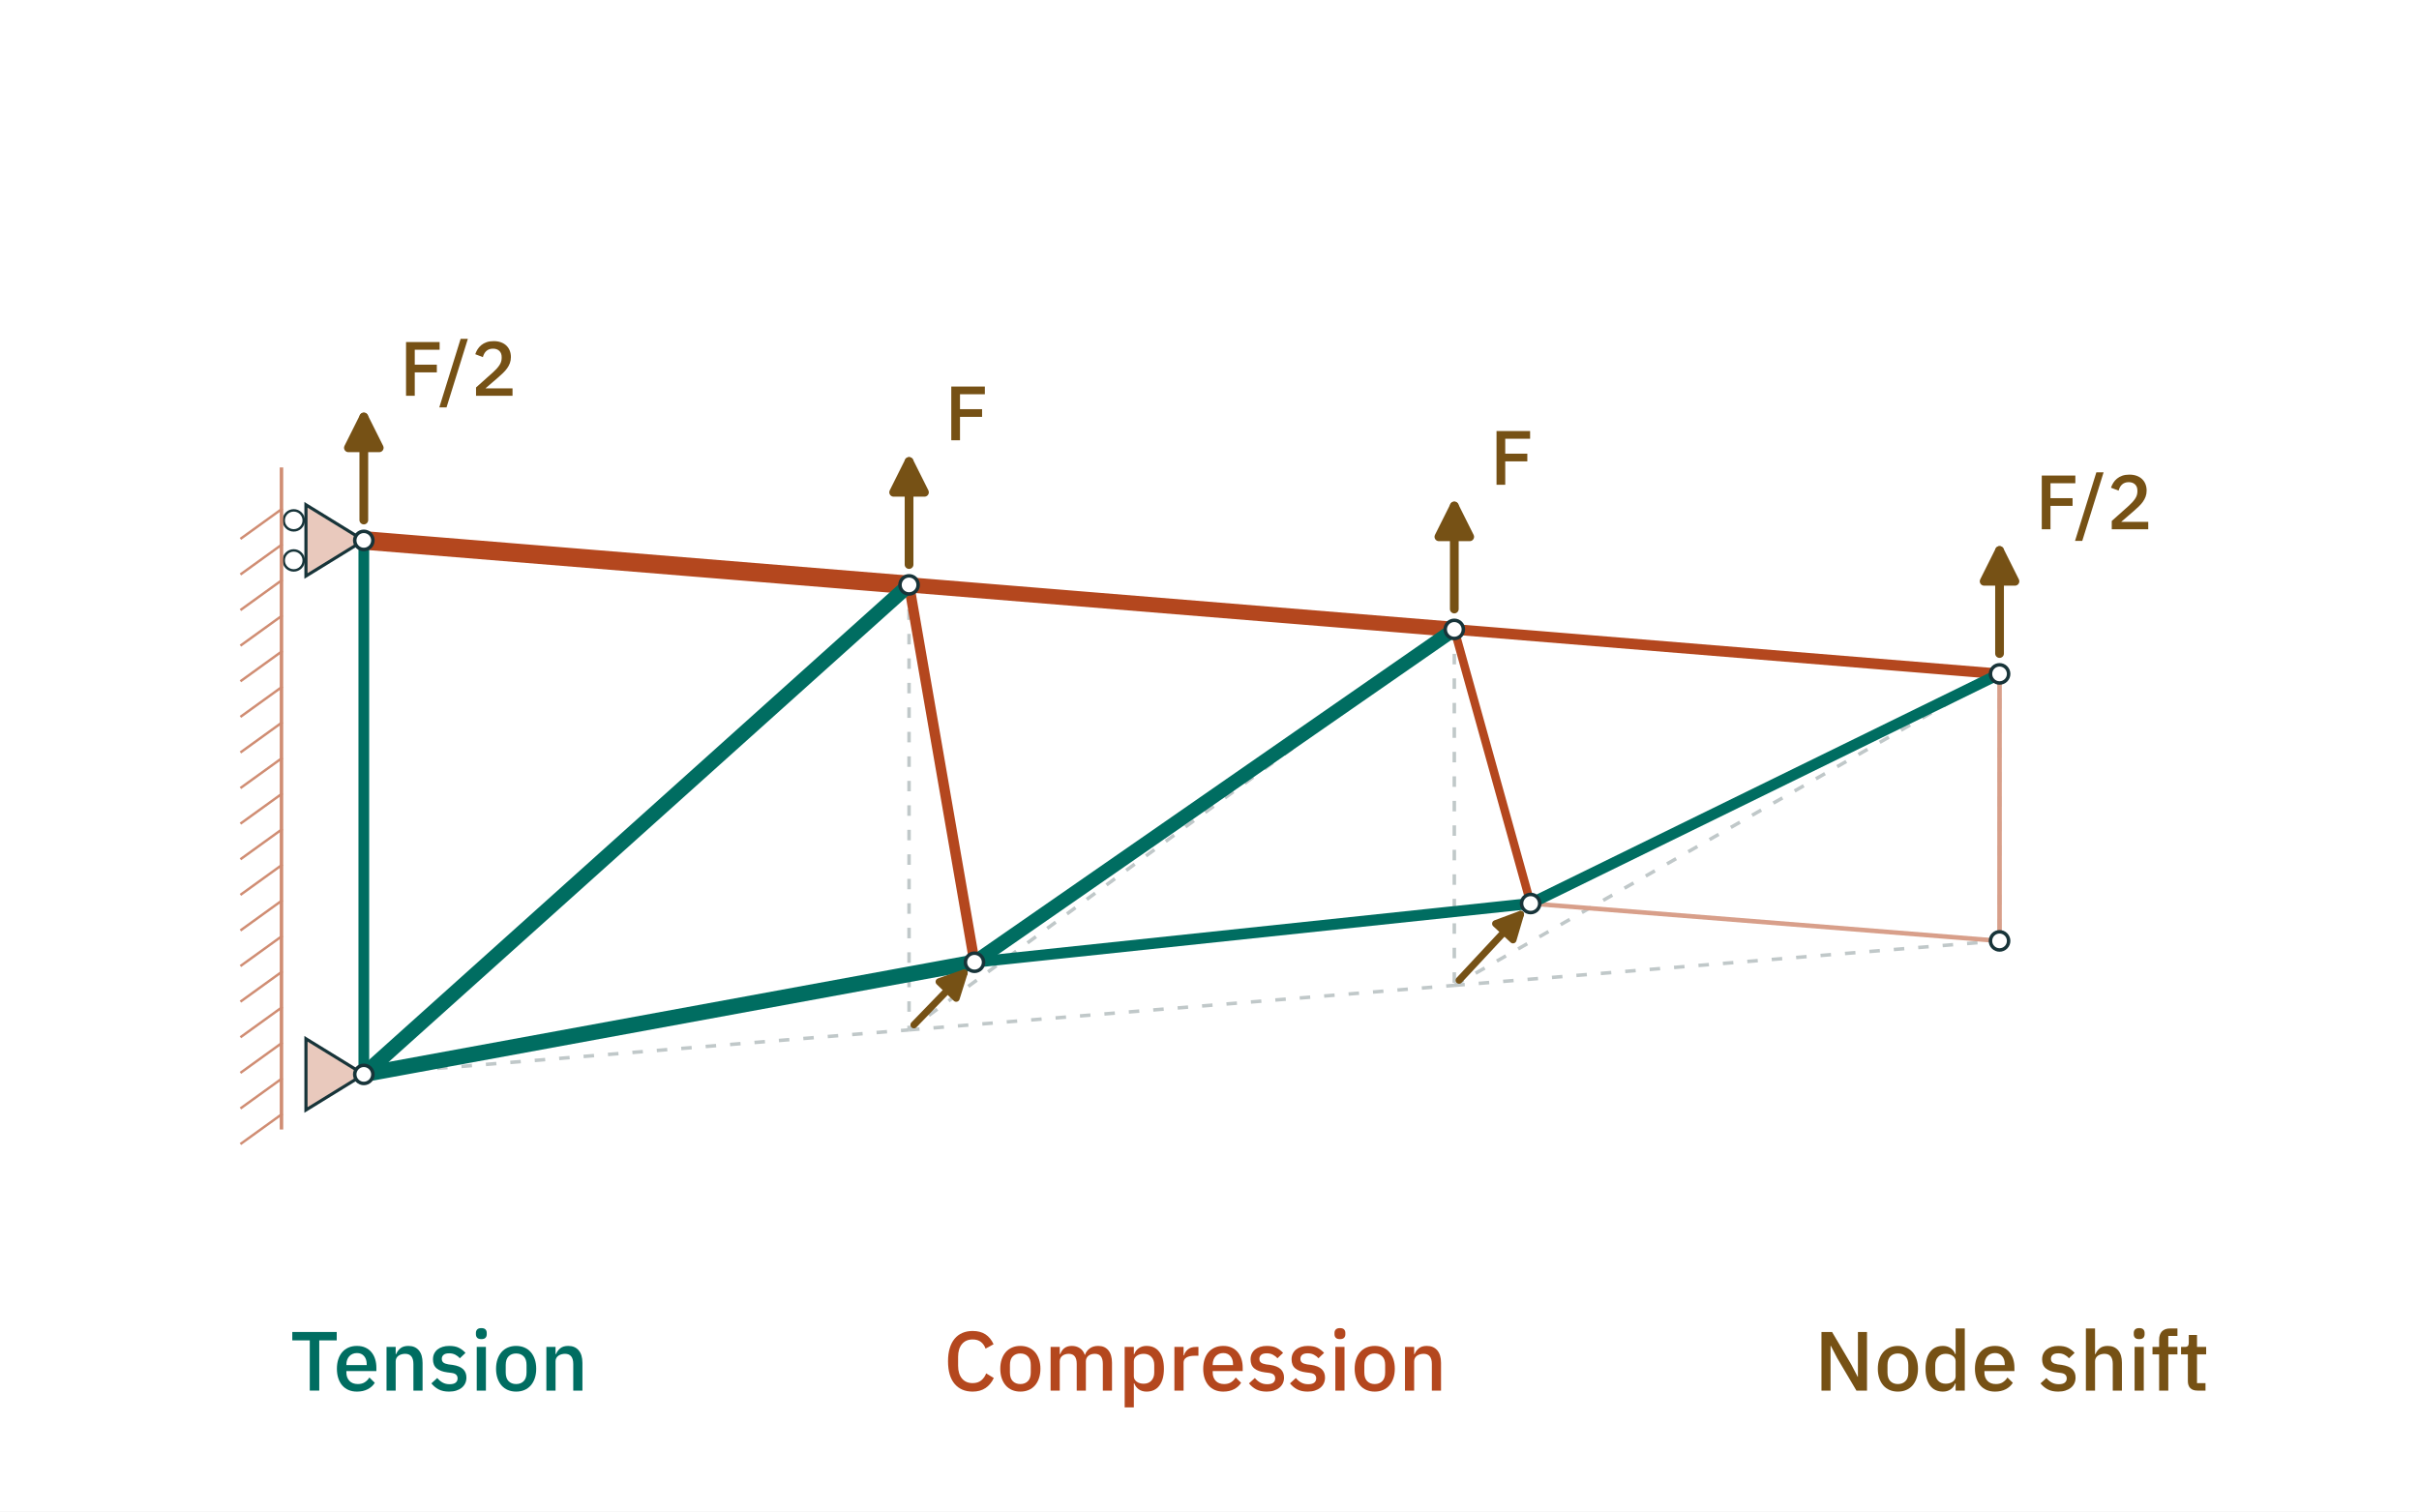
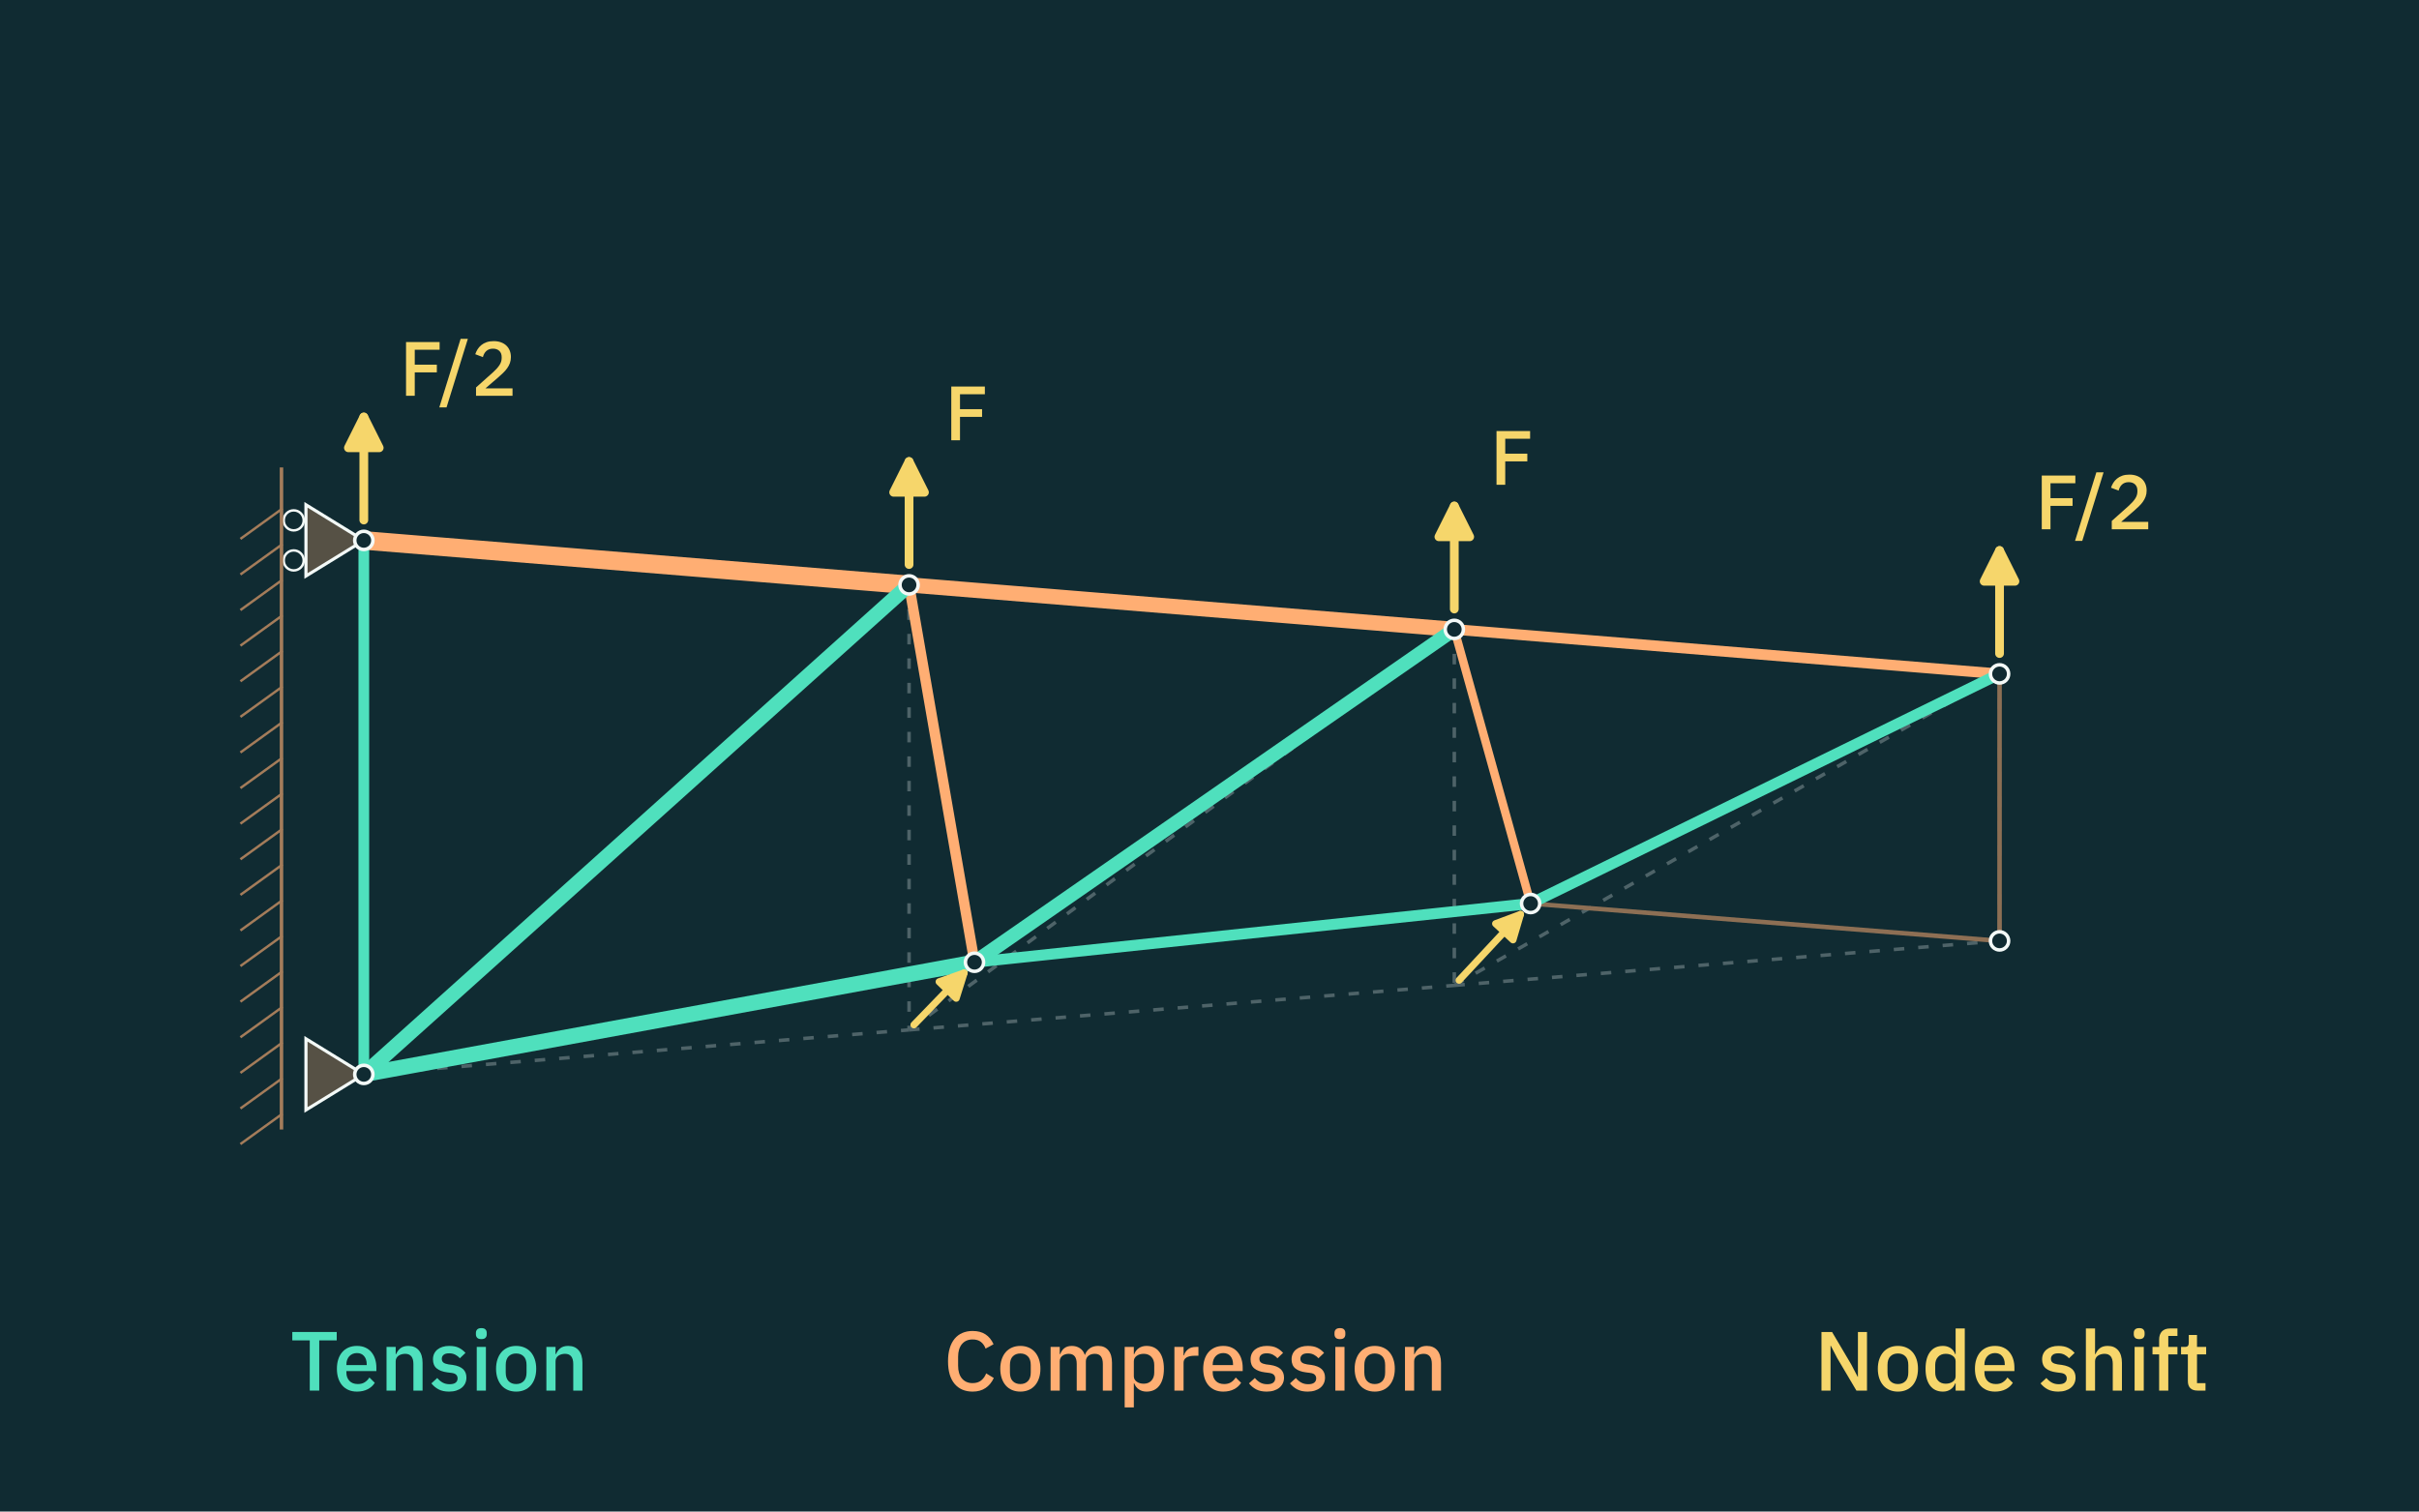
- <svg xmlns="http://www.w3.org/2000/svg" xmlns:xlink="http://www.w3.org/1999/xlink" fill="#173439" width="691.2pt" height="432pt" viewBox="0 0 691.2 432" version="1.1">
+ <svg xmlns="http://www.w3.org/2000/svg" xmlns:xlink="http://www.w3.org/1999/xlink" fill="#f3f9f7" width="691.2pt" height="432pt" viewBox="0 0 691.2 432" version="1.1">
  <defs>
    <style type="text/css">*{stroke-linejoin: round; stroke-linecap: butt}</style>
  </defs>
  <g id="figure_1">
    <g id="patch_1">
-       <path d="M 0 432 L 691.2 432 L 691.2 0 L 0 0 z " style="fill: #ffffff" />
+       <path d="M 0 432 L 691.2 432 L 691.2 0 L 0 0 z " style="fill: #102b32" />
    </g>
    <g id="axes_1">
      <g id="patch_2">
-         <path d="M 103.956 154.449 L 87.423 144.274 L 87.423 164.623 z " clip-path="url(#p56dc78a3fa)" style="fill: #e9c9bd; stroke: #173439; stroke-width: 0.9; stroke-linejoin: miter" />
+         <path d="M 103.956 154.449 L 87.423 144.274 L 87.423 164.623 z " clip-path="url(#p56dc78a3fa)" style="fill: #565145; stroke: #f3f9f7; stroke-width: 0.9; stroke-linejoin: miter" />
      </g>
      <g id="patch_3">
-         <path d="M 103.956 307.066 L 87.423 296.891 L 87.423 317.24 z " clip-path="url(#p56dc78a3fa)" style="fill: #e9c9bd; stroke: #173439; stroke-width: 0.9; stroke-linejoin: miter" />
+         <path d="M 103.956 307.066 L 87.423 296.891 L 87.423 317.24 z " clip-path="url(#p56dc78a3fa)" style="fill: #565145; stroke: #f3f9f7; stroke-width: 0.9; stroke-linejoin: miter" />
      </g>
      <g id="patch_4">
-         <path d="M 83.926 163.033 C 84.684 163.033 85.412 162.732 85.949 162.195 C 86.486 161.659 86.787 160.931 86.787 160.172 C 86.787 159.413 86.486 158.685 85.949 158.148 C 85.412 157.612 84.684 157.31 83.926 157.31 C 83.167 157.31 82.439 157.612 81.902 158.148 C 81.365 158.685 81.064 159.413 81.064 160.172 C 81.064 160.931 81.365 161.659 81.902 162.195 C 82.439 162.732 83.167 163.033 83.926 163.033 z " clip-path="url(#p56dc78a3fa)" style="fill: #ffffff; stroke: #173439; stroke-width: 0.7; stroke-linejoin: miter" />
+         <path d="M 83.926 163.033 C 84.684 163.033 85.412 162.732 85.949 162.195 C 86.486 161.659 86.787 160.931 86.787 160.172 C 86.787 159.413 86.486 158.685 85.949 158.148 C 85.412 157.612 84.684 157.31 83.926 157.31 C 83.167 157.31 82.439 157.612 81.902 158.148 C 81.365 158.685 81.064 159.413 81.064 160.172 C 81.064 160.931 81.365 161.659 81.902 162.195 C 82.439 162.732 83.167 163.033 83.926 163.033 z " clip-path="url(#p56dc78a3fa)" style="fill: #102b32; stroke: #f3f9f7; stroke-width: 0.7; stroke-linejoin: miter" />
      </g>
      <g id="patch_5">
-         <path d="M 83.926 151.587 C 84.684 151.587 85.412 151.286 85.949 150.749 C 86.486 150.212 86.787 149.484 86.787 148.726 C 86.787 147.967 86.486 147.239 85.949 146.702 C 85.412 146.165 84.684 145.864 83.926 145.864 C 83.167 145.864 82.439 146.165 81.902 146.702 C 81.365 147.239 81.064 147.967 81.064 148.726 C 81.064 149.484 81.365 150.212 81.902 150.749 C 82.439 151.286 83.167 151.587 83.926 151.587 z " clip-path="url(#p56dc78a3fa)" style="fill: #ffffff; stroke: #173439; stroke-width: 0.7; stroke-linejoin: miter" />
+         <path d="M 83.926 151.587 C 84.684 151.587 85.412 151.286 85.949 150.749 C 86.486 150.212 86.787 149.484 86.787 148.726 C 86.787 147.967 86.486 147.239 85.949 146.702 C 85.412 146.165 84.684 145.864 83.926 145.864 C 83.167 145.864 82.439 146.165 81.902 146.702 C 81.365 147.239 81.064 147.967 81.064 148.726 C 81.064 149.484 81.365 150.212 81.902 150.749 C 82.439 151.286 83.167 151.587 83.926 151.587 z " clip-path="url(#p56dc78a3fa)" style="fill: #102b32; stroke: #f3f9f7; stroke-width: 0.7; stroke-linejoin: miter" />
      </g>
      <g id="line2d_1">
-         <path d="M 103.956 154.449 L 259.753 167.167 " clip-path="url(#p56dc78a3fa)" style="fill: none; stroke-dasharray: 3,4; stroke-dashoffset: 0; stroke: #c0c8c9" />
+         <path d="M 103.956 154.449 L 259.753 167.167 " clip-path="url(#p56dc78a3fa)" style="fill: none; stroke-dasharray: 3,4; stroke-dashoffset: 0; stroke: #4e6368" />
      </g>
      <g id="line2d_2">
-         <path d="M 259.753 167.167 L 415.549 179.885 " clip-path="url(#p56dc78a3fa)" style="fill: none; stroke-dasharray: 3,4; stroke-dashoffset: 0; stroke: #c0c8c9" />
+         <path d="M 259.753 167.167 L 415.549 179.885 " clip-path="url(#p56dc78a3fa)" style="fill: none; stroke-dasharray: 3,4; stroke-dashoffset: 0; stroke: #4e6368" />
      </g>
      <g id="line2d_3">
-         <path d="M 415.549 179.885 L 571.346 192.603 " clip-path="url(#p56dc78a3fa)" style="fill: none; stroke-dasharray: 3,4; stroke-dashoffset: 0; stroke: #c0c8c9" />
+         <path d="M 415.549 179.885 L 571.346 192.603 " clip-path="url(#p56dc78a3fa)" style="fill: none; stroke-dasharray: 3,4; stroke-dashoffset: 0; stroke: #4e6368" />
      </g>
      <g id="line2d_4">
-         <path d="M 103.956 307.066 L 259.753 294.348 " clip-path="url(#p56dc78a3fa)" style="fill: none; stroke-dasharray: 3,4; stroke-dashoffset: 0; stroke: #c0c8c9" />
+         <path d="M 103.956 307.066 L 259.753 294.348 " clip-path="url(#p56dc78a3fa)" style="fill: none; stroke-dasharray: 3,4; stroke-dashoffset: 0; stroke: #4e6368" />
      </g>
      <g id="line2d_5">
-         <path d="M 259.753 294.348 L 415.549 281.629 " clip-path="url(#p56dc78a3fa)" style="fill: none; stroke-dasharray: 3,4; stroke-dashoffset: 0; stroke: #c0c8c9" />
+         <path d="M 259.753 294.348 L 415.549 281.629 " clip-path="url(#p56dc78a3fa)" style="fill: none; stroke-dasharray: 3,4; stroke-dashoffset: 0; stroke: #4e6368" />
      </g>
      <g id="line2d_6">
-         <path d="M 415.549 281.629 L 571.346 268.911 " clip-path="url(#p56dc78a3fa)" style="fill: none; stroke-dasharray: 3,4; stroke-dashoffset: 0; stroke: #c0c8c9" />
+         <path d="M 415.549 281.629 L 571.346 268.911 " clip-path="url(#p56dc78a3fa)" style="fill: none; stroke-dasharray: 3,4; stroke-dashoffset: 0; stroke: #4e6368" />
      </g>
      <g id="line2d_7">
-         <path d="M 103.956 154.449 L 103.956 307.066 " clip-path="url(#p56dc78a3fa)" style="fill: none; stroke-dasharray: 3,4; stroke-dashoffset: 0; stroke: #c0c8c9" />
+         <path d="M 103.956 154.449 L 103.956 307.066 " clip-path="url(#p56dc78a3fa)" style="fill: none; stroke-dasharray: 3,4; stroke-dashoffset: 0; stroke: #4e6368" />
      </g>
      <g id="line2d_8">
-         <path d="M 259.753 167.167 L 259.753 294.348 " clip-path="url(#p56dc78a3fa)" style="fill: none; stroke-dasharray: 3,4; stroke-dashoffset: 0; stroke: #c0c8c9" />
+         <path d="M 259.753 167.167 L 259.753 294.348 " clip-path="url(#p56dc78a3fa)" style="fill: none; stroke-dasharray: 3,4; stroke-dashoffset: 0; stroke: #4e6368" />
      </g>
      <g id="line2d_9">
-         <path d="M 415.549 179.885 L 415.549 281.629 " clip-path="url(#p56dc78a3fa)" style="fill: none; stroke-dasharray: 3,4; stroke-dashoffset: 0; stroke: #c0c8c9" />
+         <path d="M 415.549 179.885 L 415.549 281.629 " clip-path="url(#p56dc78a3fa)" style="fill: none; stroke-dasharray: 3,4; stroke-dashoffset: 0; stroke: #4e6368" />
      </g>
      <g id="line2d_10">
-         <path d="M 571.346 192.603 L 571.346 268.911 " clip-path="url(#p56dc78a3fa)" style="fill: none; stroke-dasharray: 3,4; stroke-dashoffset: 0; stroke: #c0c8c9" />
+         <path d="M 571.346 192.603 L 571.346 268.911 " clip-path="url(#p56dc78a3fa)" style="fill: none; stroke-dasharray: 3,4; stroke-dashoffset: 0; stroke: #4e6368" />
      </g>
      <g id="line2d_11">
-         <path d="M 103.956 307.066 L 259.753 167.167 " clip-path="url(#p56dc78a3fa)" style="fill: none; stroke-dasharray: 3,4; stroke-dashoffset: 0; stroke: #c0c8c9" />
+         <path d="M 103.956 307.066 L 259.753 167.167 " clip-path="url(#p56dc78a3fa)" style="fill: none; stroke-dasharray: 3,4; stroke-dashoffset: 0; stroke: #4e6368" />
      </g>
      <g id="line2d_12">
-         <path d="M 259.753 294.348 L 415.549 179.885 " clip-path="url(#p56dc78a3fa)" style="fill: none; stroke-dasharray: 3,4; stroke-dashoffset: 0; stroke: #c0c8c9" />
+         <path d="M 259.753 294.348 L 415.549 179.885 " clip-path="url(#p56dc78a3fa)" style="fill: none; stroke-dasharray: 3,4; stroke-dashoffset: 0; stroke: #4e6368" />
      </g>
      <g id="line2d_13">
-         <path d="M 415.549 281.629 L 571.346 192.603 " clip-path="url(#p56dc78a3fa)" style="fill: none; stroke-dasharray: 3,4; stroke-dashoffset: 0; stroke: #c0c8c9" />
+         <path d="M 415.549 281.629 L 571.346 192.603 " clip-path="url(#p56dc78a3fa)" style="fill: none; stroke-dasharray: 3,4; stroke-dashoffset: 0; stroke: #4e6368" />
      </g>
      <g id="line2d_14">
-         <path d="M 103.956 154.449 L 259.753 167.167 " clip-path="url(#p56dc78a3fa)" style="fill: none; stroke: #b4471e; stroke-width: 5.3; stroke-linecap: round" />
+         <path d="M 103.956 154.449 L 259.753 167.167 " clip-path="url(#p56dc78a3fa)" style="fill: none; stroke: #ffae73; stroke-width: 5.3; stroke-linecap: round" />
      </g>
      <g id="line2d_15">
-         <path d="M 259.753 167.167 L 415.549 179.885 " clip-path="url(#p56dc78a3fa)" style="fill: none; stroke: #b4471e; stroke-width: 4.348; stroke-linecap: round" />
+         <path d="M 259.753 167.167 L 415.549 179.885 " clip-path="url(#p56dc78a3fa)" style="fill: none; stroke: #ffae73; stroke-width: 4.348; stroke-linecap: round" />
      </g>
      <g id="line2d_16">
-         <path d="M 415.549 179.885 L 571.346 192.603 " clip-path="url(#p56dc78a3fa)" style="fill: none; stroke: #b4471e; stroke-width: 3.046; stroke-linecap: round" />
+         <path d="M 415.549 179.885 L 571.346 192.603 " clip-path="url(#p56dc78a3fa)" style="fill: none; stroke: #ffae73; stroke-width: 3.046; stroke-linecap: round" />
      </g>
      <g id="line2d_17">
-         <path d="M 103.956 307.066 L 278.449 275.016 " clip-path="url(#p56dc78a3fa)" style="fill: none; stroke: #006d61; stroke-width: 4.445; stroke-linecap: round" />
+         <path d="M 103.956 307.066 L 278.449 275.016 " clip-path="url(#p56dc78a3fa)" style="fill: none; stroke: #4fe0bd; stroke-width: 4.445; stroke-linecap: round" />
      </g>
      <g id="line2d_18">
-         <path d="M 278.449 275.016 L 437.361 258.228 " clip-path="url(#p56dc78a3fa)" style="fill: none; stroke: #006d61; stroke-width: 3.136; stroke-linecap: round" />
+         <path d="M 278.449 275.016 L 437.361 258.228 " clip-path="url(#p56dc78a3fa)" style="fill: none; stroke: #4fe0bd; stroke-width: 3.136; stroke-linecap: round" />
      </g>
      <g id="line2d_19">
-         <path d="M 437.361 258.228 L 571.346 268.911 " clip-path="url(#p56dc78a3fa)" style="fill: none; stroke: #d89f8a; stroke-width: 1.3; stroke-linecap: round" />
+         <path d="M 437.361 258.228 L 571.346 268.911 " clip-path="url(#p56dc78a3fa)" style="fill: none; stroke: #8d6f54; stroke-width: 1.3; stroke-linecap: round" />
      </g>
      <g id="line2d_20">
-         <path d="M 103.956 154.449 L 103.956 307.066 " clip-path="url(#p56dc78a3fa)" style="fill: none; stroke: #006d61; stroke-width: 3.061; stroke-linecap: round" />
+         <path d="M 103.956 154.449 L 103.956 307.066 " clip-path="url(#p56dc78a3fa)" style="fill: none; stroke: #4fe0bd; stroke-width: 3.061; stroke-linecap: round" />
      </g>
      <g id="line2d_21">
-         <path d="M 259.753 167.167 L 278.449 275.016 " clip-path="url(#p56dc78a3fa)" style="fill: none; stroke: #b4471e; stroke-width: 2.961; stroke-linecap: round" />
+         <path d="M 259.753 167.167 L 278.449 275.016 " clip-path="url(#p56dc78a3fa)" style="fill: none; stroke: #ffae73; stroke-width: 2.961; stroke-linecap: round" />
      </g>
      <g id="line2d_22">
-         <path d="M 415.549 179.885 L 437.361 258.228 " clip-path="url(#p56dc78a3fa)" style="fill: none; stroke: #b4471e; stroke-width: 2.395; stroke-linecap: round" />
+         <path d="M 415.549 179.885 L 437.361 258.228 " clip-path="url(#p56dc78a3fa)" style="fill: none; stroke: #ffae73; stroke-width: 2.395; stroke-linecap: round" />
      </g>
      <g id="line2d_23">
-         <path d="M 571.346 192.603 L 571.346 268.911 " clip-path="url(#p56dc78a3fa)" style="fill: none; stroke: #d89f8a; stroke-width: 1.3; stroke-linecap: round" />
+         <path d="M 571.346 192.603 L 571.346 268.911 " clip-path="url(#p56dc78a3fa)" style="fill: none; stroke: #8d6f54; stroke-width: 1.3; stroke-linecap: round" />
      </g>
      <g id="line2d_24">
-         <path d="M 103.956 307.066 L 259.753 167.167 " clip-path="url(#p56dc78a3fa)" style="fill: none; stroke: #006d61; stroke-width: 4.206; stroke-linecap: round" />
+         <path d="M 103.956 307.066 L 259.753 167.167 " clip-path="url(#p56dc78a3fa)" style="fill: none; stroke: #4fe0bd; stroke-width: 4.206; stroke-linecap: round" />
      </g>
      <g id="line2d_25">
-         <path d="M 278.449 275.016 L 415.549 179.885 " clip-path="url(#p56dc78a3fa)" style="fill: none; stroke: #006d61; stroke-width: 3.99; stroke-linecap: round" />
+         <path d="M 278.449 275.016 L 415.549 179.885 " clip-path="url(#p56dc78a3fa)" style="fill: none; stroke: #4fe0bd; stroke-width: 3.99; stroke-linecap: round" />
      </g>
      <g id="line2d_26">
-         <path d="M 437.361 258.228 L 571.346 192.603 " clip-path="url(#p56dc78a3fa)" style="fill: none; stroke: #006d61; stroke-width: 3.143; stroke-linecap: round" />
+         <path d="M 437.361 258.228 L 571.346 192.603 " clip-path="url(#p56dc78a3fa)" style="fill: none; stroke: #4fe0bd; stroke-width: 3.143; stroke-linecap: round" />
      </g>
      <g id="line2d_27">
-         <path d="M 80.428 322.327 L 80.428 134.1 " clip-path="url(#p56dc78a3fa)" style="fill: none; stroke: #d08d73; stroke-linecap: square" />
+         <path d="M 80.428 322.327 L 80.428 134.1 " clip-path="url(#p56dc78a3fa)" style="fill: none; stroke: #a47c5a; stroke-linecap: square" />
      </g>
      <g id="line2d_28">
-         <path d="M 68.982 326.779 L 80.428 318.512 " clip-path="url(#p56dc78a3fa)" style="fill: none; stroke: #d08d73; stroke-width: 0.7; stroke-linecap: square" />
+         <path d="M 68.982 326.779 L 80.428 318.512 " clip-path="url(#p56dc78a3fa)" style="fill: none; stroke: #a47c5a; stroke-width: 0.7; stroke-linecap: square" />
      </g>
      <g id="line2d_29">
-         <path d="M 68.982 316.604 L 80.428 308.337 " clip-path="url(#p56dc78a3fa)" style="fill: none; stroke: #d08d73; stroke-width: 0.7; stroke-linecap: square" />
+         <path d="M 68.982 316.604 L 80.428 308.337 " clip-path="url(#p56dc78a3fa)" style="fill: none; stroke: #a47c5a; stroke-width: 0.7; stroke-linecap: square" />
      </g>
      <g id="line2d_30">
-         <path d="M 68.982 306.43 L 80.428 298.163 " clip-path="url(#p56dc78a3fa)" style="fill: none; stroke: #d08d73; stroke-width: 0.7; stroke-linecap: square" />
+         <path d="M 68.982 306.43 L 80.428 298.163 " clip-path="url(#p56dc78a3fa)" style="fill: none; stroke: #a47c5a; stroke-width: 0.7; stroke-linecap: square" />
      </g>
      <g id="line2d_31">
-         <path d="M 68.982 296.255 L 80.428 287.988 " clip-path="url(#p56dc78a3fa)" style="fill: none; stroke: #d08d73; stroke-width: 0.7; stroke-linecap: square" />
+         <path d="M 68.982 296.255 L 80.428 287.988 " clip-path="url(#p56dc78a3fa)" style="fill: none; stroke: #a47c5a; stroke-width: 0.7; stroke-linecap: square" />
      </g>
      <g id="line2d_32">
-         <path d="M 68.982 286.081 L 80.428 277.814 " clip-path="url(#p56dc78a3fa)" style="fill: none; stroke: #d08d73; stroke-width: 0.7; stroke-linecap: square" />
+         <path d="M 68.982 286.081 L 80.428 277.814 " clip-path="url(#p56dc78a3fa)" style="fill: none; stroke: #a47c5a; stroke-width: 0.7; stroke-linecap: square" />
      </g>
      <g id="line2d_33">
-         <path d="M 68.982 275.906 L 80.428 267.64 " clip-path="url(#p56dc78a3fa)" style="fill: none; stroke: #d08d73; stroke-width: 0.7; stroke-linecap: square" />
+         <path d="M 68.982 275.906 L 80.428 267.64 " clip-path="url(#p56dc78a3fa)" style="fill: none; stroke: #a47c5a; stroke-width: 0.7; stroke-linecap: square" />
      </g>
      <g id="line2d_34">
-         <path d="M 68.982 265.732 L 80.428 257.465 " clip-path="url(#p56dc78a3fa)" style="fill: none; stroke: #d08d73; stroke-width: 0.7; stroke-linecap: square" />
+         <path d="M 68.982 265.732 L 80.428 257.465 " clip-path="url(#p56dc78a3fa)" style="fill: none; stroke: #a47c5a; stroke-width: 0.7; stroke-linecap: square" />
      </g>
      <g id="line2d_35">
-         <path d="M 68.982 255.557 L 80.428 247.291 " clip-path="url(#p56dc78a3fa)" style="fill: none; stroke: #d08d73; stroke-width: 0.7; stroke-linecap: square" />
+         <path d="M 68.982 255.557 L 80.428 247.291 " clip-path="url(#p56dc78a3fa)" style="fill: none; stroke: #a47c5a; stroke-width: 0.7; stroke-linecap: square" />
      </g>
      <g id="line2d_36">
-         <path d="M 68.982 245.383 L 80.428 237.116 " clip-path="url(#p56dc78a3fa)" style="fill: none; stroke: #d08d73; stroke-width: 0.7; stroke-linecap: square" />
+         <path d="M 68.982 245.383 L 80.428 237.116 " clip-path="url(#p56dc78a3fa)" style="fill: none; stroke: #a47c5a; stroke-width: 0.7; stroke-linecap: square" />
      </g>
      <g id="line2d_37">
-         <path d="M 68.982 235.208 L 80.428 226.942 " clip-path="url(#p56dc78a3fa)" style="fill: none; stroke: #d08d73; stroke-width: 0.7; stroke-linecap: square" />
+         <path d="M 68.982 235.208 L 80.428 226.942 " clip-path="url(#p56dc78a3fa)" style="fill: none; stroke: #a47c5a; stroke-width: 0.7; stroke-linecap: square" />
      </g>
      <g id="line2d_38">
-         <path d="M 68.982 225.034 L 80.428 216.767 " clip-path="url(#p56dc78a3fa)" style="fill: none; stroke: #d08d73; stroke-width: 0.7; stroke-linecap: square" />
+         <path d="M 68.982 225.034 L 80.428 216.767 " clip-path="url(#p56dc78a3fa)" style="fill: none; stroke: #a47c5a; stroke-width: 0.7; stroke-linecap: square" />
      </g>
      <g id="line2d_39">
-         <path d="M 68.982 214.86 L 80.428 206.593 " clip-path="url(#p56dc78a3fa)" style="fill: none; stroke: #d08d73; stroke-width: 0.7; stroke-linecap: square" />
+         <path d="M 68.982 214.86 L 80.428 206.593 " clip-path="url(#p56dc78a3fa)" style="fill: none; stroke: #a47c5a; stroke-width: 0.7; stroke-linecap: square" />
      </g>
      <g id="line2d_40">
-         <path d="M 68.982 204.685 L 80.428 196.418 " clip-path="url(#p56dc78a3fa)" style="fill: none; stroke: #d08d73; stroke-width: 0.7; stroke-linecap: square" />
+         <path d="M 68.982 204.685 L 80.428 196.418 " clip-path="url(#p56dc78a3fa)" style="fill: none; stroke: #a47c5a; stroke-width: 0.7; stroke-linecap: square" />
      </g>
      <g id="line2d_41">
-         <path d="M 68.982 194.511 L 80.428 186.244 " clip-path="url(#p56dc78a3fa)" style="fill: none; stroke: #d08d73; stroke-width: 0.7; stroke-linecap: square" />
+         <path d="M 68.982 194.511 L 80.428 186.244 " clip-path="url(#p56dc78a3fa)" style="fill: none; stroke: #a47c5a; stroke-width: 0.7; stroke-linecap: square" />
      </g>
      <g id="line2d_42">
-         <path d="M 68.982 184.336 L 80.428 176.069 " clip-path="url(#p56dc78a3fa)" style="fill: none; stroke: #d08d73; stroke-width: 0.7; stroke-linecap: square" />
+         <path d="M 68.982 184.336 L 80.428 176.069 " clip-path="url(#p56dc78a3fa)" style="fill: none; stroke: #a47c5a; stroke-width: 0.7; stroke-linecap: square" />
      </g>
      <g id="line2d_43">
-         <path d="M 68.982 174.162 L 80.428 165.895 " clip-path="url(#p56dc78a3fa)" style="fill: none; stroke: #d08d73; stroke-width: 0.7; stroke-linecap: square" />
+         <path d="M 68.982 174.162 L 80.428 165.895 " clip-path="url(#p56dc78a3fa)" style="fill: none; stroke: #a47c5a; stroke-width: 0.7; stroke-linecap: square" />
      </g>
      <g id="line2d_44">
-         <path d="M 68.982 163.987 L 80.428 155.72 " clip-path="url(#p56dc78a3fa)" style="fill: none; stroke: #d08d73; stroke-width: 0.7; stroke-linecap: square" />
+         <path d="M 68.982 163.987 L 80.428 155.72 " clip-path="url(#p56dc78a3fa)" style="fill: none; stroke: #a47c5a; stroke-width: 0.7; stroke-linecap: square" />
      </g>
      <g id="line2d_45">
-         <path d="M 68.982 153.813 L 80.428 145.546 " clip-path="url(#p56dc78a3fa)" style="fill: none; stroke: #d08d73; stroke-width: 0.7; stroke-linecap: square" />
+         <path d="M 68.982 153.813 L 80.428 145.546 " clip-path="url(#p56dc78a3fa)" style="fill: none; stroke: #a47c5a; stroke-width: 0.7; stroke-linecap: square" />
      </g>
      <g id="patch_6">
-         <path d="M 103.956 148.629 Q 103.956 132.509 103.956 119.184 " style="fill: none; stroke: #765115; stroke-width: 2.5; stroke-linecap: round" />
-         <path d="M 99.556 127.984 L 103.956 119.184 L 108.356 127.984 z " style="fill: #765115; stroke: #765115; stroke-width: 2.5; stroke-linecap: round" />
+         <path d="M 103.956 148.629 Q 103.956 132.509 103.956 119.184 " style="fill: none; stroke: #f6d66b; stroke-width: 2.5; stroke-linecap: round" />
+         <path d="M 99.556 127.984 L 103.956 119.184 L 108.356 127.984 z " style="fill: #f6d66b; stroke: #f6d66b; stroke-width: 2.5; stroke-linecap: round" />
      </g>
      <g id="text_1">
-         <g style="fill: #765115" transform="translate(114.1309 113.1149) scale(0.22 -0.22)">
+         <g style="fill: #f6d66b" transform="translate(114.1309 113.1149) scale(0.22 -0.22)">
          <defs>
            <path id="IBMPlexSans-Medm-26" d="M 550 0 L 550 4467 L 3341 4467 L 3341 3827 L 1274 3827 L 1274 2586 L 3110 2586 L 3110 1946 L 1274 1946 L 1274 0 L 550 0 z " transform="scale(0.015625)" />
            <path id="IBMPlexSans-Medm-79" d="M 45 -966 L 1818 4736 L 2419 4736 L 646 -966 L 45 -966 z " transform="scale(0.015625)" />
            <path id="IBMPlexSans-Medm-3f" d="M 3462 0 L 429 0 L 429 691 L 1856 1965 Q 2195 2272 2377 2550 Q 2560 2829 2560 3136 L 2560 3219 Q 2560 3546 2365 3731 Q 2170 3917 1837 3917 Q 1651 3917 1513 3862 Q 1376 3808 1273 3712 Q 1171 3616 1104 3488 Q 1037 3360 998 3213 L 365 3456 Q 435 3667 556 3862 Q 678 4058 864 4211 Q 1050 4365 1302 4454 Q 1555 4544 1894 4544 Q 2234 4544 2502 4445 Q 2771 4346 2953 4170 Q 3136 3994 3232 3750 Q 3328 3507 3328 3219 Q 3328 2950 3245 2720 Q 3162 2490 3014 2285 Q 2867 2080 2672 1894 Q 2477 1709 2259 1517 L 1210 614 L 3462 614 L 3462 0 z " transform="scale(0.015625)" />
          </defs>
          <use xlink:href="#IBMPlexSans-Medm-26" />
          <use xlink:href="#IBMPlexSans-Medm-79" transform="translate(51.09375 0)" />
          <use xlink:href="#IBMPlexSans-Medm-3f" transform="translate(92.79688 0)" />
        </g>
      </g>
      <g id="patch_7">
-         <path d="M 259.753 161.347 Q 259.753 145.227 259.753 131.902 " style="fill: none; stroke: #765115; stroke-width: 2.5; stroke-linecap: round" />
-         <path d="M 255.353 140.702 L 259.753 131.902 L 264.153 140.702 z " style="fill: #765115; stroke: #765115; stroke-width: 2.5; stroke-linecap: round" />
+         <path d="M 259.753 161.347 Q 259.753 145.227 259.753 131.902 " style="fill: none; stroke: #f6d66b; stroke-width: 2.5; stroke-linecap: round" />
+         <path d="M 255.353 140.702 L 259.753 131.902 L 264.153 140.702 z " style="fill: #f6d66b; stroke: #f6d66b; stroke-width: 2.5; stroke-linecap: round" />
      </g>
      <g id="text_2">
-         <g style="fill: #765115" transform="translate(269.9274 125.833) scale(0.22 -0.22)">
+         <g style="fill: #f6d66b" transform="translate(269.9274 125.833) scale(0.22 -0.22)">
          <use xlink:href="#IBMPlexSans-Medm-26" />
        </g>
      </g>
      <g id="patch_8">
-         <path d="M 415.549 174.065 Q 415.549 157.945 415.549 144.62 " style="fill: none; stroke: #765115; stroke-width: 2.5; stroke-linecap: round" />
-         <path d="M 411.149 153.42 L 415.549 144.62 L 419.949 153.42 z " style="fill: #765115; stroke: #765115; stroke-width: 2.5; stroke-linecap: round" />
+         <path d="M 415.549 174.065 Q 415.549 157.945 415.549 144.62 " style="fill: none; stroke: #f6d66b; stroke-width: 2.5; stroke-linecap: round" />
+         <path d="M 411.149 153.42 L 415.549 144.62 L 419.949 153.42 z " style="fill: #f6d66b; stroke: #f6d66b; stroke-width: 2.5; stroke-linecap: round" />
      </g>
      <g id="text_3">
-         <g style="fill: #765115" transform="translate(425.7239 138.551) scale(0.22 -0.22)">
+         <g style="fill: #f6d66b" transform="translate(425.7239 138.551) scale(0.22 -0.22)">
          <use xlink:href="#IBMPlexSans-Medm-26" />
        </g>
      </g>
      <g id="patch_9">
-         <path d="M 571.346 186.783 Q 571.346 170.663 571.346 157.338 " style="fill: none; stroke: #765115; stroke-width: 2.5; stroke-linecap: round" />
-         <path d="M 566.946 166.138 L 571.346 157.338 L 575.746 166.138 z " style="fill: #765115; stroke: #765115; stroke-width: 2.5; stroke-linecap: round" />
+         <path d="M 571.346 186.783 Q 571.346 170.663 571.346 157.338 " style="fill: none; stroke: #f6d66b; stroke-width: 2.5; stroke-linecap: round" />
+         <path d="M 566.946 166.138 L 571.346 157.338 L 575.746 166.138 z " style="fill: #f6d66b; stroke: #f6d66b; stroke-width: 2.5; stroke-linecap: round" />
      </g>
      <g id="text_4">
-         <g style="fill: #765115" transform="translate(581.5204 151.2691) scale(0.22 -0.22)">
+         <g style="fill: #f6d66b" transform="translate(581.5204 151.2691) scale(0.22 -0.22)">
          <use xlink:href="#IBMPlexSans-Medm-26" />
          <use xlink:href="#IBMPlexSans-Medm-79" transform="translate(51.09375 0)" />
          <use xlink:href="#IBMPlexSans-Medm-3f" transform="translate(92.79688 0)" />
        </g>
      </g>
      <g id="patch_10">
-         <path d="M 261.143 292.91 Q 269.1 284.683 275.502 278.063 " style="fill: none; stroke: #765115; stroke-width: 2; stroke-linecap: round" />
-         <path d="M 268.331 280.587 L 275.502 278.063 L 273.219 285.315 z " style="fill: #765115; stroke: #765115; stroke-width: 2; stroke-linecap: round" />
+         <path d="M 261.143 292.91 Q 269.1 284.683 275.502 278.063 " style="fill: none; stroke: #f6d66b; stroke-width: 2; stroke-linecap: round" />
+         <path d="M 268.331 280.587 L 275.502 278.063 L 273.219 285.315 z " style="fill: #f6d66b; stroke: #f6d66b; stroke-width: 2; stroke-linecap: round" />
      </g>
      <g id="patch_11">
-         <path d="M 416.915 280.164 Q 426.456 269.928 434.471 261.329 " style="fill: none; stroke: #765115; stroke-width: 2; stroke-linecap: round" />
-         <path d="M 427.348 263.985 L 434.471 261.329 L 432.322 268.621 z " style="fill: #765115; stroke: #765115; stroke-width: 2; stroke-linecap: round" />
+         <path d="M 416.915 280.164 Q 426.456 269.928 434.471 261.329 " style="fill: none; stroke: #f6d66b; stroke-width: 2; stroke-linecap: round" />
+         <path d="M 427.348 263.985 L 434.471 261.329 L 432.322 268.621 z " style="fill: #f6d66b; stroke: #f6d66b; stroke-width: 2; stroke-linecap: round" />
      </g>
      <g id="PathCollection_1">
        <defs>
-           <path id="m60c2b896db" d="M 0 2.598 C 0.689 2.598 1.35 2.324 1.837 1.837 C 2.324 1.35 2.598 0.689 2.598 0 C 2.598 -0.689 2.324 -1.35 1.837 -1.837 C 1.35 -2.324 0.689 -2.598 0 -2.598 C -0.689 -2.598 -1.35 -2.324 -1.837 -1.837 C -2.324 -1.35 -2.598 -0.689 -2.598 0 C -2.598 0.689 -2.324 1.35 -1.837 1.837 C -1.35 2.324 -0.689 2.598 0 2.598 z " style="stroke: #173439" />
+           <path id="m60c2b896db" d="M 0 2.598 C 0.689 2.598 1.35 2.324 1.837 1.837 C 2.324 1.35 2.598 0.689 2.598 0 C 2.598 -0.689 2.324 -1.35 1.837 -1.837 C 1.35 -2.324 0.689 -2.598 0 -2.598 C -0.689 -2.598 -1.35 -2.324 -1.837 -1.837 C -2.324 -1.35 -2.598 -0.689 -2.598 0 C -2.598 0.689 -2.324 1.35 -1.837 1.837 C -1.35 2.324 -0.689 2.598 0 2.598 z " style="stroke: #f3f9f7" />
        </defs>
        <g clip-path="url(#p56dc78a3fa)">
-           <use xlink:href="#m60c2b896db" x="103.956" y="154.449" style="fill: #ffffff; stroke: #173439" />
-           <use xlink:href="#m60c2b896db" x="259.753" y="167.167" style="fill: #ffffff; stroke: #173439" />
-           <use xlink:href="#m60c2b896db" x="415.549" y="179.885" style="fill: #ffffff; stroke: #173439" />
-           <use xlink:href="#m60c2b896db" x="571.346" y="192.603" style="fill: #ffffff; stroke: #173439" />
-           <use xlink:href="#m60c2b896db" x="103.956" y="307.066" style="fill: #ffffff; stroke: #173439" />
-           <use xlink:href="#m60c2b896db" x="278.449" y="275.016" style="fill: #ffffff; stroke: #173439" />
-           <use xlink:href="#m60c2b896db" x="437.361" y="258.228" style="fill: #ffffff; stroke: #173439" />
-           <use xlink:href="#m60c2b896db" x="571.346" y="268.911" style="fill: #ffffff; stroke: #173439" />
+           <use xlink:href="#m60c2b896db" x="103.956" y="154.449" style="fill: #102b32; stroke: #f3f9f7" />
+           <use xlink:href="#m60c2b896db" x="259.753" y="167.167" style="fill: #102b32; stroke: #f3f9f7" />
+           <use xlink:href="#m60c2b896db" x="415.549" y="179.885" style="fill: #102b32; stroke: #f3f9f7" />
+           <use xlink:href="#m60c2b896db" x="571.346" y="192.603" style="fill: #102b32; stroke: #f3f9f7" />
+           <use xlink:href="#m60c2b896db" x="103.956" y="307.066" style="fill: #102b32; stroke: #f3f9f7" />
+           <use xlink:href="#m60c2b896db" x="278.449" y="275.016" style="fill: #102b32; stroke: #f3f9f7" />
+           <use xlink:href="#m60c2b896db" x="437.361" y="258.228" style="fill: #102b32; stroke: #f3f9f7" />
+           <use xlink:href="#m60c2b896db" x="571.346" y="268.911" style="fill: #102b32; stroke: #f3f9f7" />
        </g>
      </g>
    </g>
    <g id="text_5">
-       <g style="fill: #006d61" transform="translate(82.944 397.44) scale(0.24 -0.24)">
+       <g style="fill: #4fe0bd" transform="translate(82.944 397.44) scale(0.24 -0.24)">
        <defs>
          <path id="IBMPlexSans-Medm-34" d="M 2208 3827 L 2208 0 L 1485 0 L 1485 3827 L 154 3827 L 154 4467 L 3539 4467 L 3539 3827 L 2208 3827 z " transform="scale(0.015625)" />
          <path id="IBMPlexSans-Medm-9" d="M 1805 -77 Q 1446 -77 1164 44 Q 883 166 684 393 Q 486 621 380 944 Q 275 1267 275 1664 Q 275 2061 380 2384 Q 486 2707 684 2934 Q 883 3162 1164 3283 Q 1446 3405 1805 3405 Q 2170 3405 2448 3277 Q 2726 3149 2912 2921 Q 3098 2694 3190 2393 Q 3283 2093 3283 1747 L 3283 1485 L 998 1485 L 998 1376 Q 998 992 1225 745 Q 1453 499 1875 499 Q 2182 499 2393 633 Q 2605 768 2752 998 L 3162 595 Q 2976 288 2624 105 Q 2272 -77 1805 -77 z M 1805 2861 Q 1626 2861 1475 2797 Q 1325 2733 1219 2617 Q 1114 2502 1056 2342 Q 998 2182 998 1990 L 998 1946 L 2547 1946 L 2547 2010 Q 2547 2394 2348 2627 Q 2150 2861 1805 2861 z " transform="scale(0.015625)" />
          <path id="IBMPlexSans-Medm-14" d="M 499 0 L 499 3328 L 1197 3328 L 1197 2778 L 1229 2778 Q 1338 3046 1558 3225 Q 1779 3405 2163 3405 Q 2675 3405 2960 3069 Q 3245 2733 3245 2112 L 3245 0 L 2547 0 L 2547 2022 Q 2547 2803 1920 2803 Q 1786 2803 1654 2768 Q 1523 2733 1420 2662 Q 1318 2592 1257 2483 Q 1197 2374 1197 2227 L 1197 0 L 499 0 z " transform="scale(0.015625)" />
          <path id="IBMPlexSans-Medm-19" d="M 1555 -77 Q 1082 -77 762 89 Q 442 256 205 550 L 653 960 Q 838 736 1065 611 Q 1293 486 1594 486 Q 1901 486 2051 604 Q 2202 723 2202 934 Q 2202 1094 2096 1206 Q 1990 1318 1728 1350 L 1421 1389 Q 909 1453 617 1686 Q 326 1920 326 2381 Q 326 2624 416 2813 Q 506 3002 669 3133 Q 832 3264 1059 3334 Q 1286 3405 1562 3405 Q 2010 3405 2294 3264 Q 2579 3123 2803 2874 L 2374 2464 Q 2246 2618 2038 2730 Q 1830 2842 1562 2842 Q 1274 2842 1136 2726 Q 998 2611 998 2426 Q 998 2234 1120 2138 Q 1242 2042 1510 1997 L 1818 1958 Q 2368 1875 2621 1635 Q 2874 1395 2874 992 Q 2874 749 2781 553 Q 2688 358 2515 217 Q 2342 77 2099 0 Q 1856 -77 1555 -77 z " transform="scale(0.015625)" />
          <path id="IBMPlexSans-Medm-f" d="M 851 3923 Q 634 3923 534 4025 Q 435 4128 435 4288 L 435 4397 Q 435 4557 534 4659 Q 634 4762 851 4762 Q 1069 4762 1165 4659 Q 1261 4557 1261 4397 L 1261 4288 Q 1261 4128 1165 4025 Q 1069 3923 851 3923 z M 499 3328 L 1197 3328 L 1197 0 L 499 0 L 499 3328 z " transform="scale(0.015625)" />
          <path id="IBMPlexSans-Medm-15" d="M 1805 -77 Q 1459 -77 1174 44 Q 890 166 691 393 Q 493 621 384 944 Q 275 1267 275 1664 Q 275 2061 384 2384 Q 493 2707 691 2934 Q 890 3162 1174 3283 Q 1459 3405 1805 3405 Q 2150 3405 2435 3283 Q 2720 3162 2918 2934 Q 3117 2707 3225 2384 Q 3334 2061 3334 1664 Q 3334 1267 3225 944 Q 3117 621 2918 393 Q 2720 166 2435 44 Q 2150 -77 1805 -77 z M 1805 499 Q 2163 499 2380 720 Q 2598 941 2598 1382 L 2598 1946 Q 2598 2387 2380 2608 Q 2163 2829 1805 2829 Q 1446 2829 1228 2608 Q 1011 2387 1011 1946 L 1011 1382 Q 1011 941 1228 720 Q 1446 499 1805 499 z " transform="scale(0.015625)" />
        </defs>
        <use xlink:href="#IBMPlexSans-Medm-34" />
        <use xlink:href="#IBMPlexSans-Medm-9" transform="translate(51.20312 0)" />
        <use xlink:href="#IBMPlexSans-Medm-14" transform="translate(106.7969 0)" />
        <use xlink:href="#IBMPlexSans-Medm-19" transform="translate(164.7969 0)" />
        <use xlink:href="#IBMPlexSans-Medm-f" transform="translate(214.2031 0)" />
        <use xlink:href="#IBMPlexSans-Medm-15" transform="translate(240.7031 0)" />
        <use xlink:href="#IBMPlexSans-Medm-14" transform="translate(297.1094 0)" />
      </g>
    </g>
    <g id="text_6">
-       <g style="fill: #b4471e" transform="translate(269.568 397.44) scale(0.24 -0.24)">
+       <g style="fill: #ffae73" transform="translate(269.568 397.44) scale(0.24 -0.24)">
        <defs>
          <path id="IBMPlexSans-Medm-23" d="M 2227 -77 Q 1350 -77 851 515 Q 352 1107 352 2234 Q 352 2797 480 3225 Q 608 3654 851 3948 Q 1094 4243 1443 4393 Q 1792 4544 2227 4544 Q 2810 4544 3203 4288 Q 3597 4032 3821 3533 L 3213 3200 Q 3098 3520 2858 3709 Q 2618 3898 2227 3898 Q 1709 3898 1414 3546 Q 1120 3194 1120 2573 L 1120 1894 Q 1120 1274 1414 922 Q 1709 570 2227 570 Q 2630 570 2883 778 Q 3136 986 3258 1312 L 3840 960 Q 3616 474 3213 198 Q 2810 -77 2227 -77 z " transform="scale(0.015625)" />
          <path id="IBMPlexSans-Medm-13" d="M 499 0 L 499 3328 L 1197 3328 L 1197 2778 L 1229 2778 Q 1280 2906 1353 3021 Q 1427 3136 1532 3222 Q 1638 3309 1782 3357 Q 1926 3405 2118 3405 Q 2458 3405 2720 3238 Q 2982 3072 3104 2726 L 3123 2726 Q 3213 3008 3469 3206 Q 3725 3405 4128 3405 Q 4627 3405 4902 3069 Q 5178 2733 5178 2112 L 5178 0 L 4480 0 L 4480 2029 Q 4480 2413 4333 2608 Q 4186 2803 3866 2803 Q 3731 2803 3609 2768 Q 3488 2733 3395 2662 Q 3302 2592 3244 2483 Q 3187 2374 3187 2234 L 3187 0 L 2490 0 L 2490 2029 Q 2490 2803 1882 2803 Q 1754 2803 1629 2768 Q 1504 2733 1408 2662 Q 1312 2592 1254 2483 Q 1197 2374 1197 2234 L 1197 0 L 499 0 z " transform="scale(0.015625)" />
          <path id="IBMPlexSans-Medm-16" d="M 499 3328 L 1197 3328 L 1197 2778 L 1229 2778 Q 1338 3078 1584 3241 Q 1830 3405 2163 3405 Q 2797 3405 3142 2947 Q 3488 2490 3488 1664 Q 3488 838 3142 380 Q 2797 -77 2163 -77 Q 1830 -77 1584 89 Q 1338 256 1229 550 L 1197 550 L 1197 -1280 L 499 -1280 L 499 3328 z M 1952 525 Q 2317 525 2534 758 Q 2752 992 2752 1376 L 2752 1952 Q 2752 2336 2534 2569 Q 2317 2803 1952 2803 Q 1632 2803 1414 2646 Q 1197 2490 1197 2234 L 1197 1094 Q 1197 838 1414 681 Q 1632 525 1952 525 z " transform="scale(0.015625)" />
          <path id="IBMPlexSans-Medm-18" d="M 499 0 L 499 3328 L 1197 3328 L 1197 2688 L 1229 2688 Q 1299 2944 1523 3136 Q 1747 3328 2144 3328 L 2330 3328 L 2330 2656 L 2054 2656 Q 1638 2656 1417 2521 Q 1197 2387 1197 2125 L 1197 0 L 499 0 z " transform="scale(0.015625)" />
        </defs>
        <use xlink:href="#IBMPlexSans-Medm-23" />
        <use xlink:href="#IBMPlexSans-Medm-15" transform="translate(63.40625 0)" />
        <use xlink:href="#IBMPlexSans-Medm-13" transform="translate(119.8125 0)" />
        <use xlink:href="#IBMPlexSans-Medm-16" transform="translate(208.0156 0)" />
        <use xlink:href="#IBMPlexSans-Medm-18" transform="translate(267.2188 0)" />
        <use xlink:href="#IBMPlexSans-Medm-9" transform="translate(305.0156 0)" />
        <use xlink:href="#IBMPlexSans-Medm-19" transform="translate(360.6094 0)" />
        <use xlink:href="#IBMPlexSans-Medm-19" transform="translate(409.4219 0)" />
        <use xlink:href="#IBMPlexSans-Medm-f" transform="translate(458.8281 0)" />
        <use xlink:href="#IBMPlexSans-Medm-15" transform="translate(485.3281 0)" />
        <use xlink:href="#IBMPlexSans-Medm-14" transform="translate(541.7344 0)" />
      </g>
    </g>
    <g id="text_7">
-       <g style="fill: #765115" transform="translate(518.4 397.44) scale(0.24 -0.24)">
+       <g style="fill: #f6d66b" transform="translate(518.4 397.44) scale(0.24 -0.24)">
        <defs>
          <path id="IBMPlexSans-Medm-2e" d="M 1754 2470 L 1261 3418 L 1242 3418 L 1242 0 L 550 0 L 550 4467 L 1357 4467 L 2816 1997 L 3309 1050 L 3328 1050 L 3328 4467 L 4019 4467 L 4019 0 L 3213 0 L 1754 2470 z " transform="scale(0.015625)" />
          <path id="IBMPlexSans-Medm-8" d="M 2592 550 L 2560 550 Q 2451 256 2204 89 Q 1958 -77 1626 -77 Q 992 -77 646 380 Q 301 838 301 1664 Q 301 2490 646 2947 Q 992 3405 1626 3405 Q 1958 3405 2204 3241 Q 2451 3078 2560 2778 L 2592 2778 L 2592 4736 L 3290 4736 L 3290 0 L 2592 0 L 2592 550 z M 1837 525 Q 2157 525 2374 681 Q 2592 838 2592 1094 L 2592 2234 Q 2592 2490 2374 2646 Q 2157 2803 1837 2803 Q 1472 2803 1254 2569 Q 1037 2336 1037 1952 L 1037 1376 Q 1037 992 1254 758 Q 1472 525 1837 525 z " transform="scale(0.015625)" />
          <path id="IBMPlexSans-Medm-3" transform="scale(0.015625)" />
          <path id="IBMPlexSans-Medm-e" d="M 499 4736 L 1197 4736 L 1197 2778 L 1229 2778 Q 1338 3046 1558 3225 Q 1779 3405 2163 3405 Q 2675 3405 2960 3069 Q 3245 2733 3245 2112 L 3245 0 L 2547 0 L 2547 2029 Q 2547 2803 1920 2803 Q 1786 2803 1654 2768 Q 1523 2733 1420 2662 Q 1318 2592 1257 2483 Q 1197 2374 1197 2234 L 1197 0 L 499 0 L 499 4736 z " transform="scale(0.015625)" />
          <path id="IBMPlexSans-Medm-a" d="M 672 2758 L 166 2758 L 166 3328 L 672 3328 L 672 3878 Q 672 4282 883 4509 Q 1094 4736 1517 4736 L 2067 4736 L 2067 4166 L 1370 4166 L 1370 3328 L 2067 3328 L 2067 2758 L 1370 2758 L 1370 0 L 672 0 L 672 2758 z " transform="scale(0.015625)" />
          <path id="IBMPlexSans-Medm-1a" d="M 1421 0 Q 1056 0 870 189 Q 685 378 685 723 L 685 2758 L 166 2758 L 166 3328 L 448 3328 Q 621 3328 688 3405 Q 755 3482 755 3654 L 755 4237 L 1382 4237 L 1382 3328 L 2080 3328 L 2080 2758 L 1382 2758 L 1382 570 L 2029 570 L 2029 0 L 1421 0 z " transform="scale(0.015625)" />
        </defs>
        <use xlink:href="#IBMPlexSans-Medm-2e" />
        <use xlink:href="#IBMPlexSans-Medm-15" transform="translate(71.40625 0)" />
        <use xlink:href="#IBMPlexSans-Medm-8" transform="translate(127.8125 0)" />
        <use xlink:href="#IBMPlexSans-Medm-9" transform="translate(187.0156 0)" />
        <use xlink:href="#IBMPlexSans-Medm-3" transform="translate(242.6094 0)" />
        <use xlink:href="#IBMPlexSans-Medm-19" transform="translate(266.2031 0)" />
        <use xlink:href="#IBMPlexSans-Medm-e" transform="translate(315.6094 0)" />
        <use xlink:href="#IBMPlexSans-Medm-f" transform="translate(373.6094 0)" />
        <use xlink:href="#IBMPlexSans-Medm-a" transform="translate(400.1094 0)" />
        <use xlink:href="#IBMPlexSans-Medm-1a" transform="translate(434.1094 0)" />
      </g>
    </g>
  </g>
  <defs>
    <clipPath id="p56dc78a3fa">
      <rect x="27.648" y="65.422" width="635.904" height="292.516" />
    </clipPath>
  </defs>
</svg>
